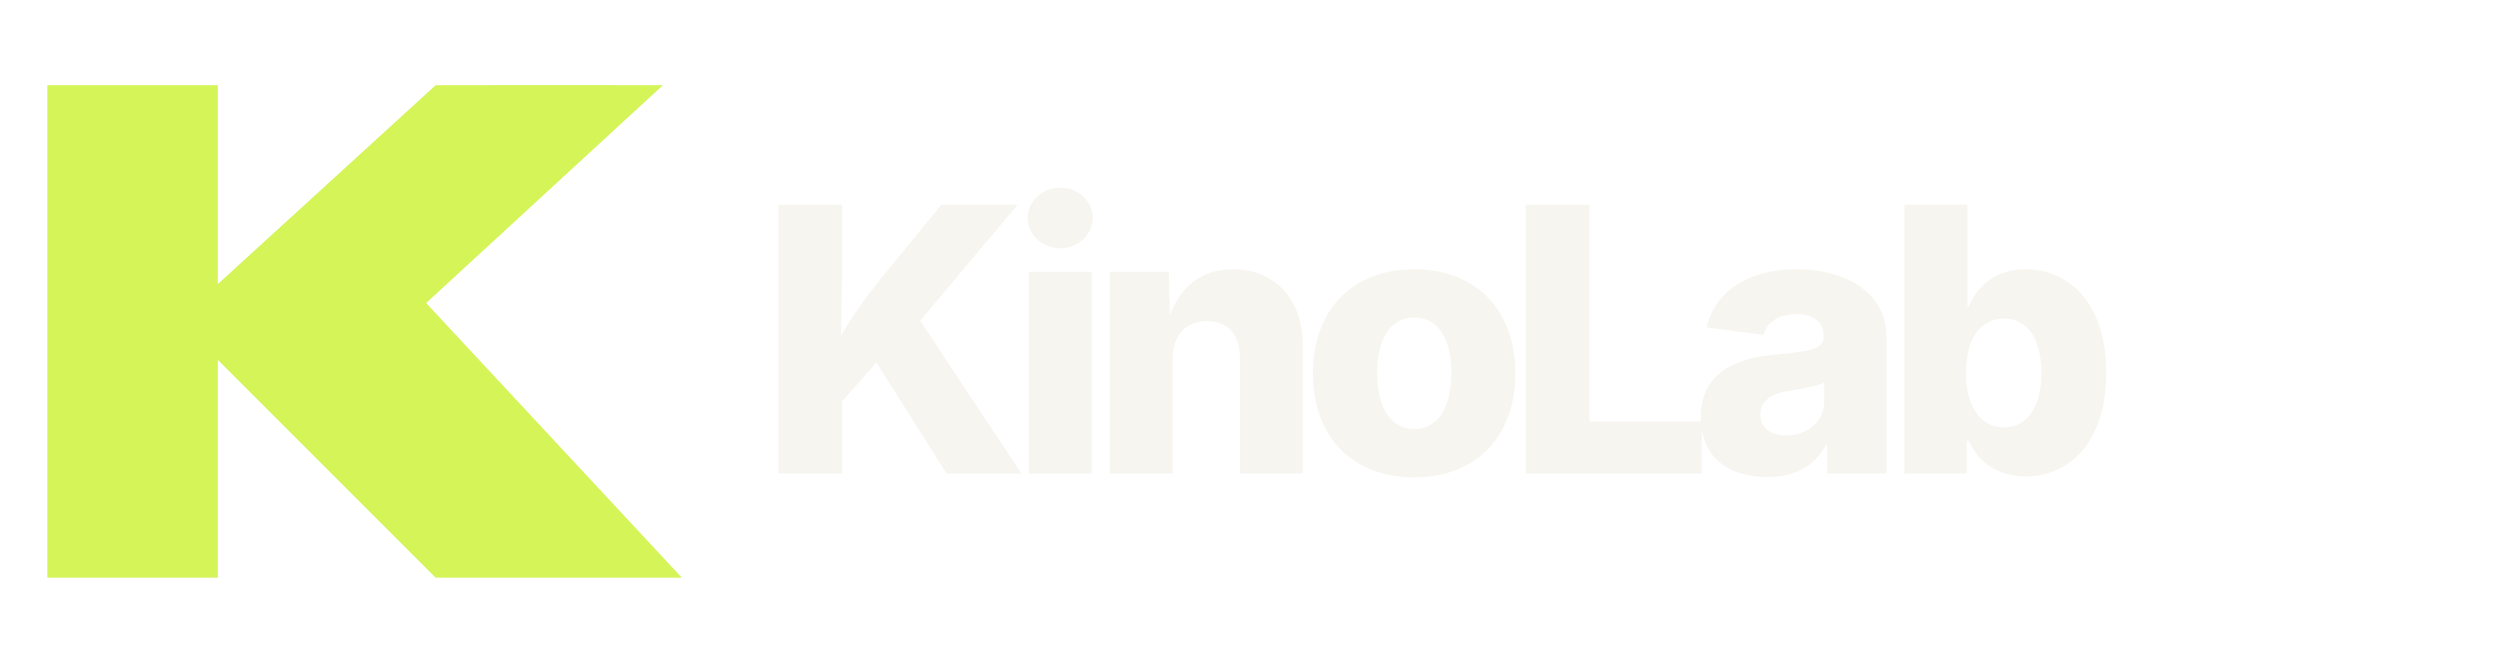
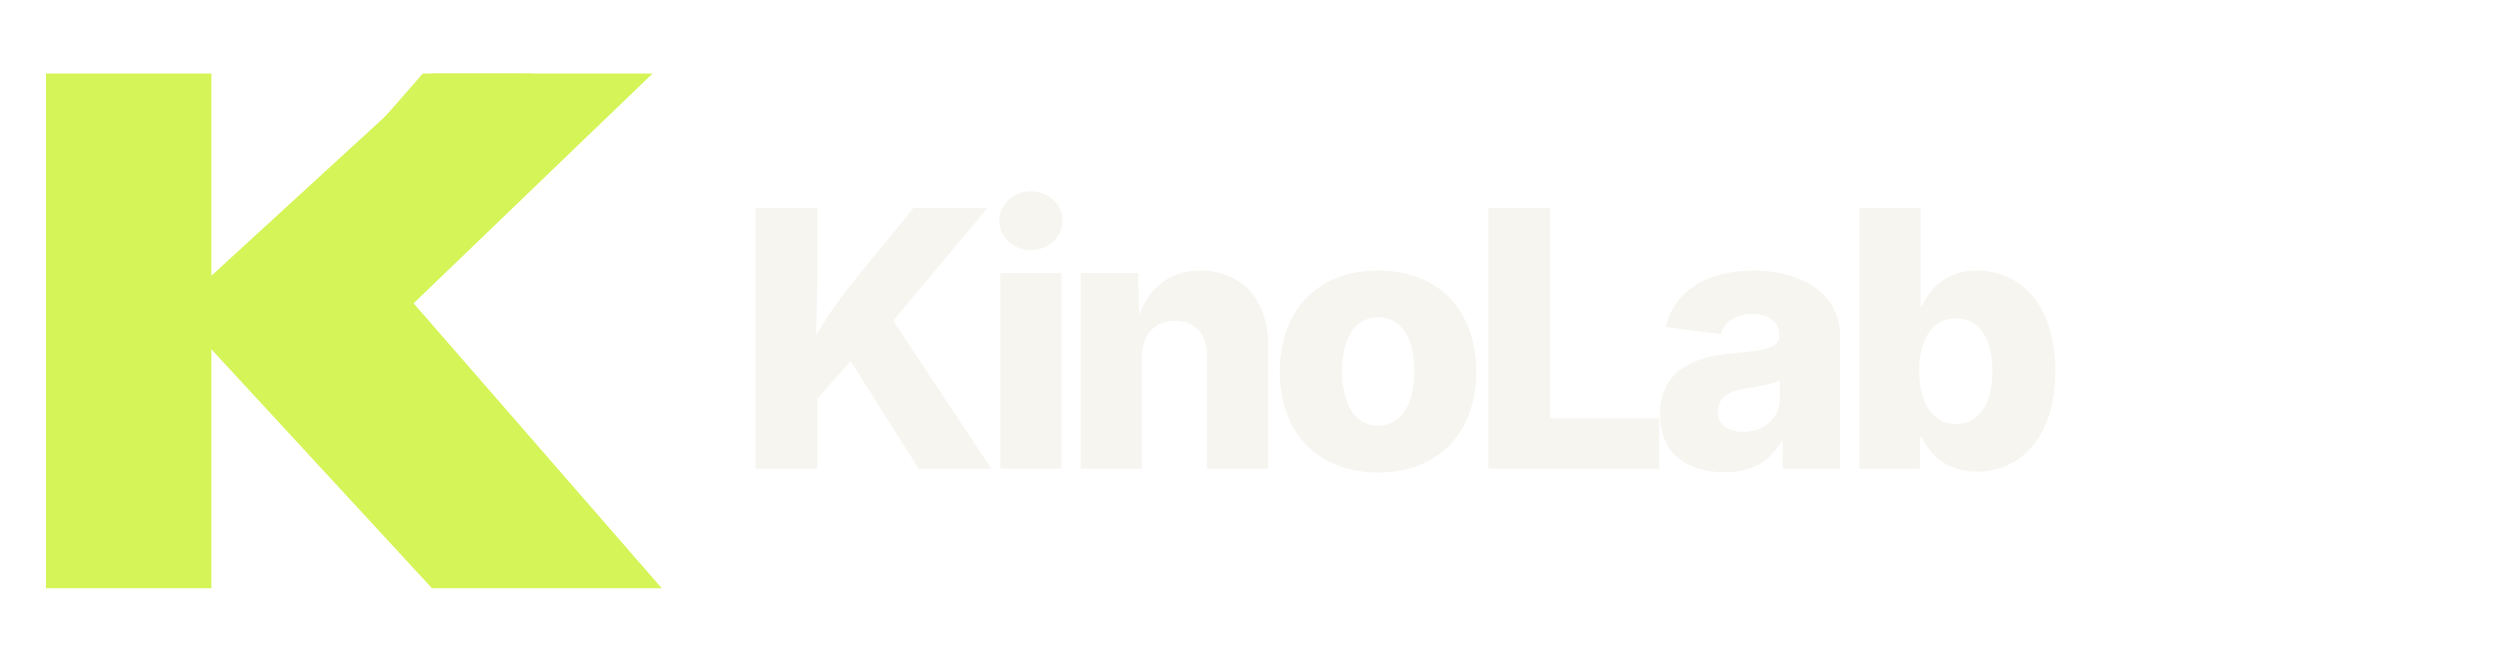
- <svg xmlns="http://www.w3.org/2000/svg" viewBox="0 0 264 70" role="img" aria-label="KinoLab">
-   <path fill="#D4F458" d="M5 9H23V30L46 9H70L45 32L72 61H46L23 38V61H5Z" />
-   <path fill="#D4F458" d="M31 33L52 9H65L43 31Z" opacity=".55" />
-   <text x="80" y="50" font-family="Inter,Arial,sans-serif" font-size="39" font-weight="800" letter-spacing="-2.5" fill="#F7F5F0">KinoLab</text>
+ <svg xmlns="http://www.w3.org/2000/svg" viewBox="0 0 272 72" role="img" aria-label="KinoLab">
+   <path fill="#D4F458" d="M5 8h18v22L47 8h24L45 33l27 31H47L23 38v26H5z" />
+   <path fill="#D4F458" d="M25 32 46 8h12L35 33z" opacity=".98" />
+   <text x="80" y="51" font-family="Inter,Arial,sans-serif" font-size="39" font-weight="800" letter-spacing="-2.3" fill="#F7F5F0">KinoLab</text>
</svg>
